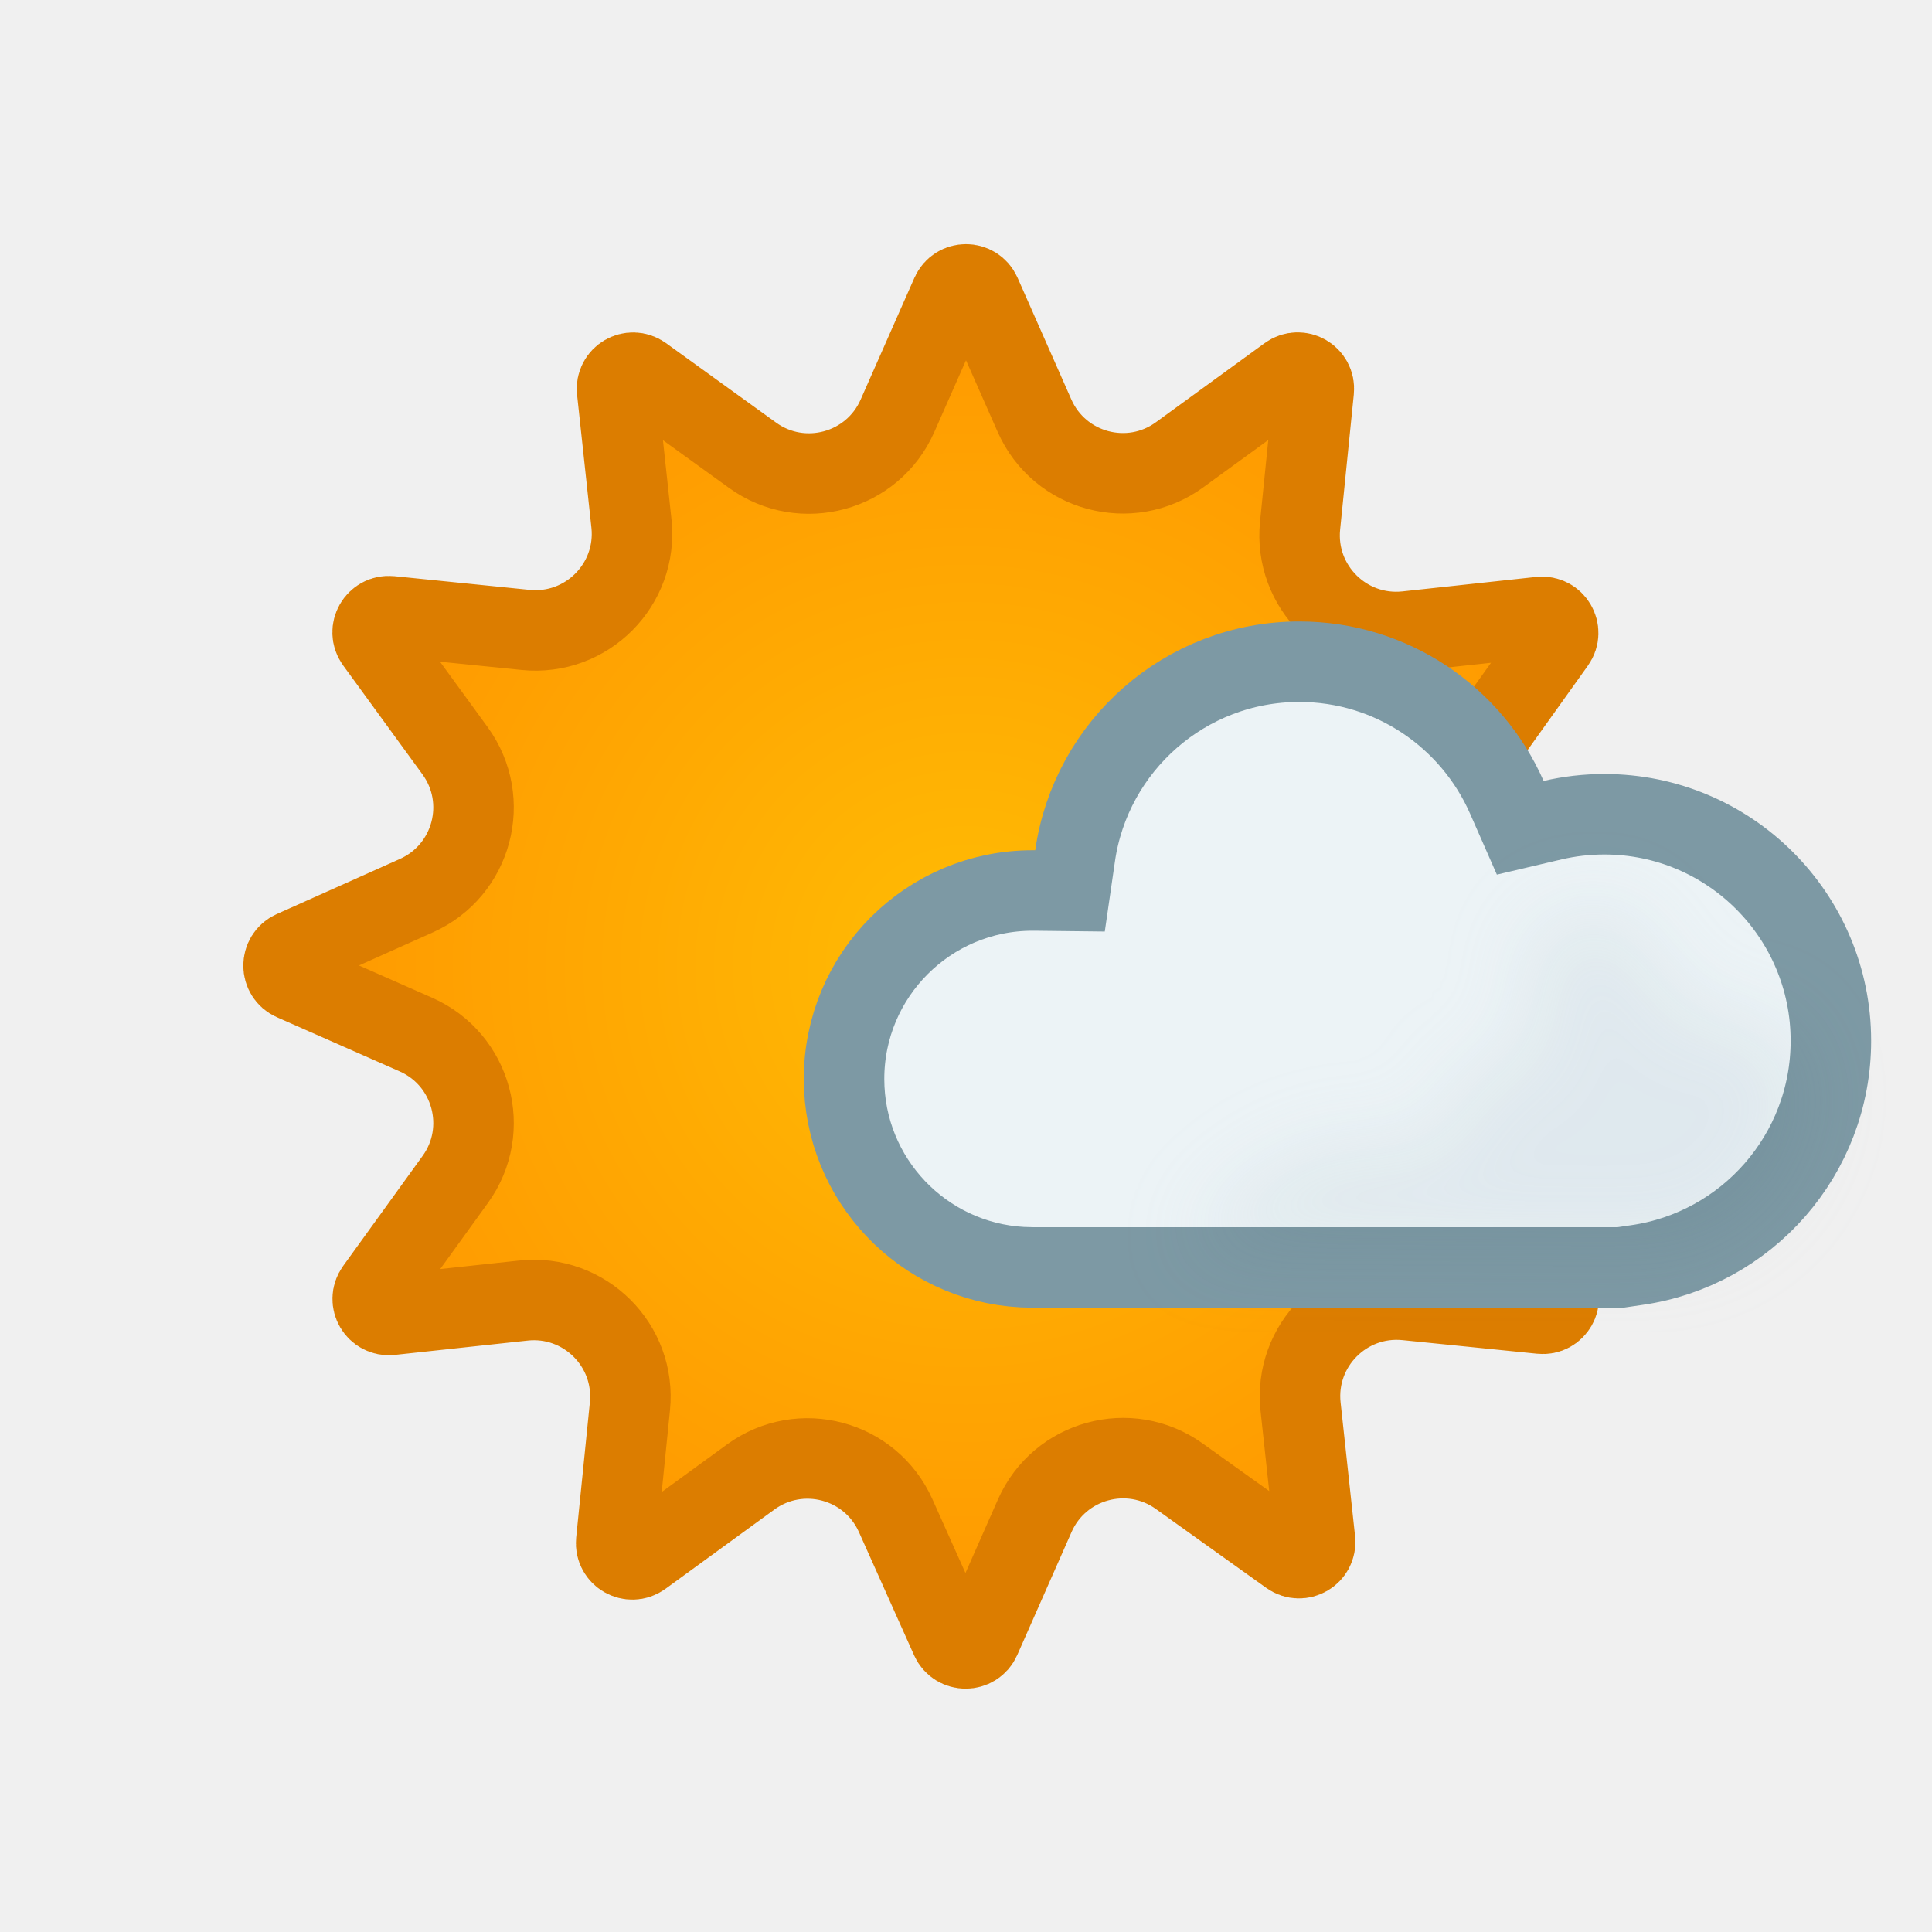
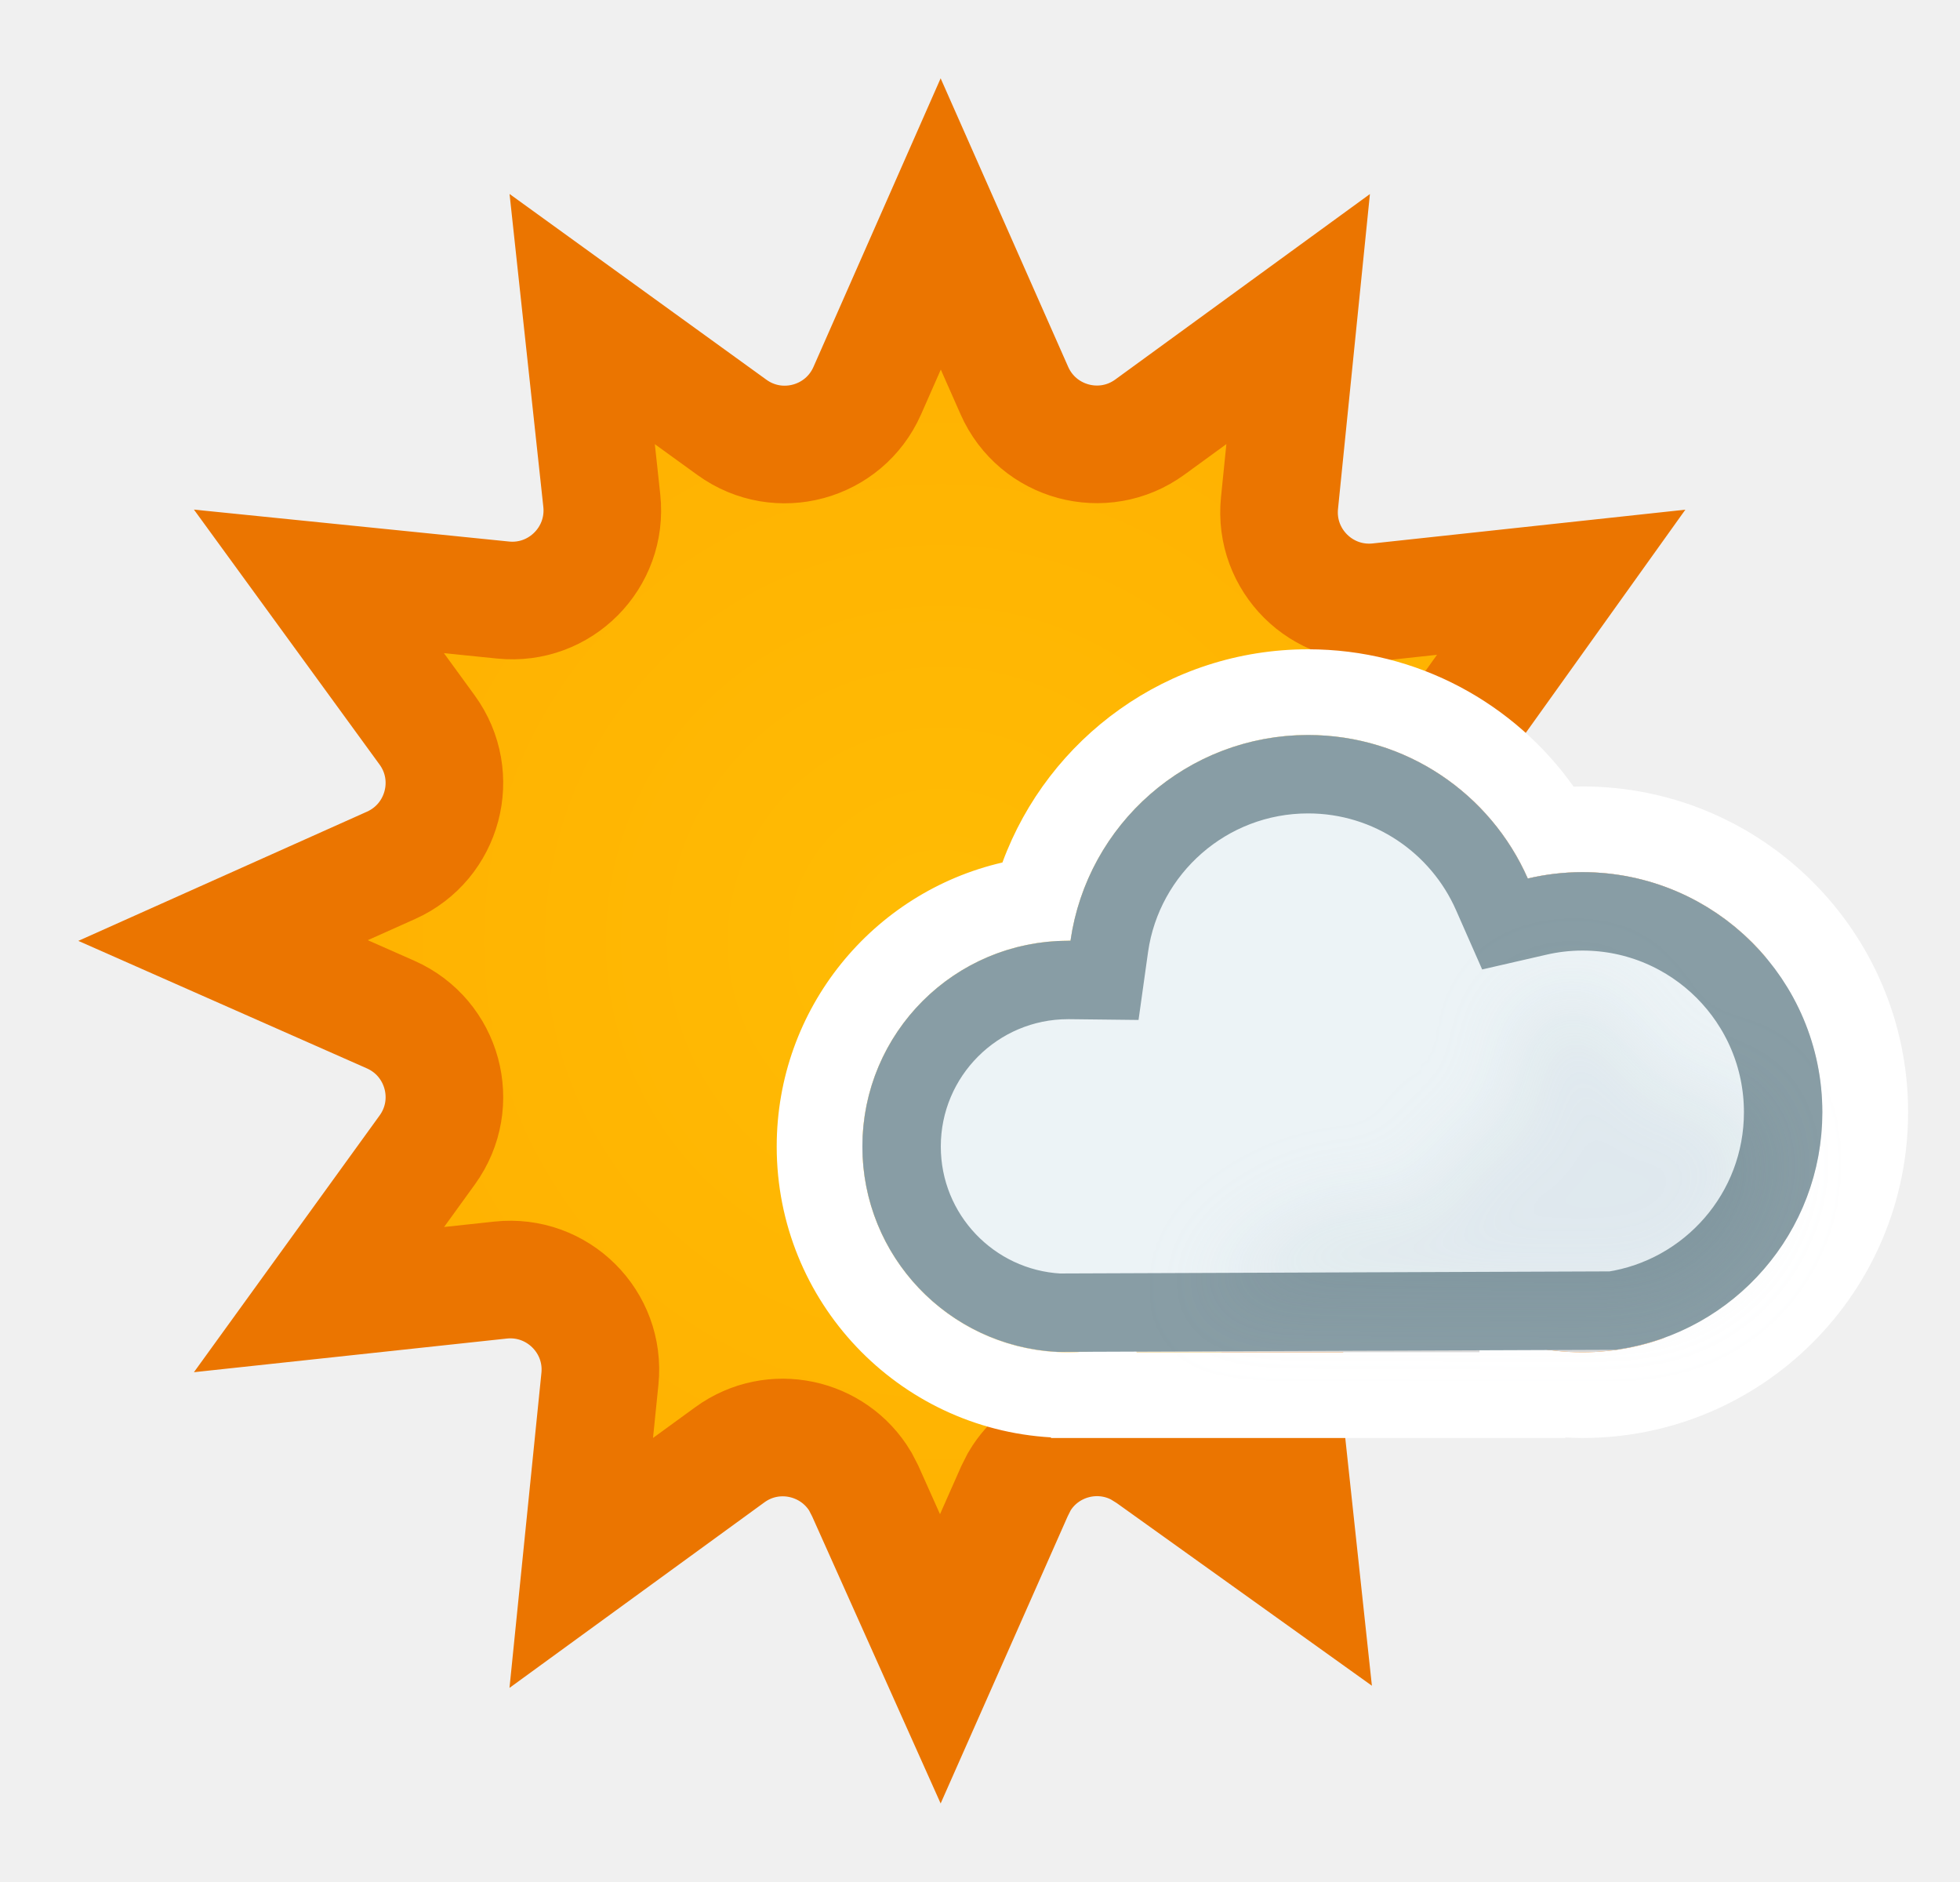
- <svg xmlns="http://www.w3.org/2000/svg" width="24" height="24" viewBox="0 0 24 24" fill="none">
+ <svg xmlns="http://www.w3.org/2000/svg" width="25" height="24" viewBox="0 0 25 24" fill="none">
  <g clip-path="url(#clip0_1607_1010)">
-     <path d="M11.817 3.652C11.888 3.493 12.112 3.493 12.183 3.652L12.851 5.164C13.16 5.864 14.036 6.1 14.654 5.649L16.004 4.667C16.144 4.566 16.338 4.678 16.32 4.85L16.15 6.529C16.074 7.288 16.715 7.925 17.473 7.844L19.135 7.664C19.306 7.646 19.419 7.839 19.318 7.979L18.338 9.351C17.895 9.97 18.133 10.839 18.829 11.146L20.358 11.821C20.517 11.891 20.517 12.117 20.359 12.188L18.83 12.872C18.133 13.184 17.901 14.06 18.352 14.677L19.325 16.003C19.427 16.143 19.316 16.337 19.144 16.319L17.471 16.15C16.712 16.074 16.075 16.715 16.156 17.473L16.336 19.135C16.354 19.306 16.161 19.419 16.02 19.318L14.649 18.338C14.03 17.895 13.161 18.133 12.854 18.829L12.179 20.358C12.109 20.517 11.883 20.517 11.812 20.359L11.126 18.827C10.814 18.131 9.942 17.899 9.325 18.348L7.972 19.333C7.832 19.434 7.638 19.322 7.655 19.15L7.825 17.471C7.902 16.712 7.261 16.075 6.503 16.156L4.852 16.334C4.679 16.352 4.567 16.159 4.668 16.019L5.655 14.652C6.102 14.034 5.865 13.16 5.167 12.852L3.642 12.179C3.483 12.109 3.483 11.883 3.641 11.812L5.173 11.126C5.869 10.814 6.101 9.942 5.652 9.325L4.667 7.972C4.566 7.832 4.678 7.638 4.85 7.655L6.529 7.825C7.288 7.902 7.925 7.261 7.844 6.503L7.666 4.852C7.647 4.679 7.841 4.567 7.981 4.668L9.348 5.655C9.966 6.102 10.84 5.865 11.148 5.167L11.817 3.652Z" fill="url(#paint0_radial_1607_1010)" stroke="#DC7D00" />
+     <path d="M12.938 4.98C13.234 5.651 14.074 5.878 14.667 5.446L16.558 4.069L16.32 6.417C16.247 7.144 16.861 7.754 17.588 7.676L19.913 7.425L18.544 9.339C18.12 9.932 18.348 10.766 19.016 11.06L21.154 12.005L19.014 12.965C18.345 13.264 18.124 14.104 18.557 14.694L19.922 16.557L17.583 16.32C16.856 16.247 16.246 16.861 16.324 17.588L16.574 19.913L14.661 18.544L14.547 18.473C14.004 18.172 13.315 18.36 13.001 18.895L12.94 19.016L11.994 21.154L11.035 19.012L10.973 18.892C10.632 18.32 9.862 18.149 9.309 18.552L7.414 19.931L7.652 17.583C7.726 16.856 7.111 16.246 6.385 16.324L4.069 16.573L5.45 14.664C5.879 14.071 5.652 13.234 4.982 12.938L2.845 11.994L4.988 11.035C5.655 10.736 5.878 9.899 5.448 9.309L4.068 7.414L6.417 7.652C7.144 7.726 7.754 7.111 7.676 6.385L7.426 4.069L9.336 5.45C9.929 5.879 10.766 5.652 11.062 4.982L11.999 2.856L12.938 4.98Z" fill="url(#paint0_radial_1607_1010)" stroke="#EB7500" stroke-width="1.5" />
  </g>
-   <path d="M16.141 8.22C17.291 8.22 18.281 8.911 18.718 9.903L18.885 10.283L19.289 10.188C19.496 10.14 19.71 10.115 19.93 10.115C21.484 10.115 22.744 11.375 22.744 12.929C22.744 14.347 21.696 15.52 20.332 15.715L20.128 15.745H12.839L12.697 15.741C11.464 15.674 10.485 14.653 10.485 13.403C10.485 12.11 11.533 11.062 12.826 11.062C12.845 11.062 12.846 11.062 12.854 11.062L13.292 11.067L13.355 10.632C13.55 9.269 14.723 8.22 16.141 8.22Z" fill="#ECF3F6" stroke="#7D99A4" stroke-miterlimit="2.13" />
+   <path fill-rule="evenodd" clip-rule="evenodd" d="M16.685 9.373C17.937 9.373 19.013 10.125 19.487 11.203C19.711 11.15 19.944 11.122 20.183 11.122C21.874 11.122 23.245 12.493 23.245 14.183C23.245 15.874 21.874 17.245 20.183 17.245C19.714 17.245 19.269 17.139 18.872 16.95V17.245H14.498V17.092C14.225 17.189 13.931 17.245 13.624 17.245C12.175 17.245 11 16.07 11 14.621C11 13.172 12.175 11.997 13.624 11.997C13.634 11.997 13.644 11.997 13.655 11.997C13.867 10.513 15.143 9.373 16.685 9.373ZM17.38 15.414C17.157 15.466 16.924 15.495 16.685 15.495C16.49 15.495 16.299 15.476 16.114 15.441C16.108 15.459 16.101 15.477 16.095 15.495H17.417C17.404 15.469 17.392 15.441 17.38 15.414Z" fill="#D9D9D9" />
+   <path d="M16.685 8.28C18.085 8.28 19.32 8.973 20.072 10.032C20.109 10.031 20.146 10.029 20.183 10.029C22.478 10.029 24.338 11.889 24.338 14.183C24.338 16.478 22.478 18.338 20.183 18.338C20.11 18.338 20.037 18.335 19.965 18.331V18.338H13.405V18.33C11.454 18.217 9.907 16.6 9.907 14.621C9.907 12.856 11.137 11.379 12.786 10.999C13.37 9.412 14.895 8.28 16.685 8.28ZM16.685 9.373C15.143 9.373 13.867 10.513 13.655 11.997C13.644 11.997 13.634 11.997 13.624 11.997C12.175 11.997 11 13.172 11 14.621C11 16.07 12.175 17.245 13.624 17.245C13.931 17.245 14.225 17.189 14.498 17.092V17.245H18.872V16.95C19.269 17.139 19.714 17.245 20.183 17.245C21.874 17.245 23.245 15.874 23.245 14.183C23.245 12.493 21.874 11.122 20.183 11.122C19.944 11.122 19.711 11.15 19.487 11.203C19.013 10.125 17.937 9.373 16.685 9.373ZM17.417 15.495H16.685C16.924 15.495 17.157 15.466 17.38 15.414C17.392 15.441 17.404 15.469 17.417 15.495ZM16.114 15.441C16.299 15.476 16.49 15.495 16.685 15.495H16.095C16.101 15.477 16.108 15.459 16.114 15.441Z" fill="white" />
+   <path d="M16.685 9.873C17.731 9.873 18.632 10.502 19.029 11.404L19.196 11.783L19.601 11.69C19.788 11.646 19.984 11.622 20.184 11.622C21.598 11.622 22.744 12.769 22.744 14.184C22.744 15.465 21.803 16.525 20.574 16.713L13.504 16.74C12.387 16.678 11.5 15.754 11.5 14.621C11.5 13.448 12.451 12.497 13.624 12.497C13.642 12.497 13.642 12.497 13.648 12.497L14.088 12.502L14.149 12.067C14.327 10.827 15.395 9.873 16.685 9.873Z" fill="#ECF3F6" stroke="#889DA5" stroke-miterlimit="2.13" />
  <g opacity="0.2" filter="url(#filter0_f_1607_1010)" style="mix-blend-mode:multiply">
-     <path d="M21.911 12.664C21.677 12.558 21.27 12.664 21.27 12.664C20.704 12.664 20.456 11.058 19.73 11.291C19.356 11.411 18.97 11.573 18.96 12.034C18.953 12.347 19.114 12.653 18.96 12.969C18.755 13.39 18.292 13.215 17.963 13.355C18.536 15.332 16.679 12.906 14.751 15.507L20.528 15.534C20.849 15.636 22.453 15.153 22.453 13.355C22.301 13.086 22.201 12.795 21.911 12.664Z" fill="#BBCBD3" />
+     <path d="M22.013 13.938C21.797 13.84 21.421 13.938 21.421 13.938C20.898 13.938 20.669 12.455 19.999 12.67C19.654 12.781 19.297 12.931 19.288 13.356C19.282 13.645 19.43 13.928 19.288 14.22C19.099 14.608 18.672 14.447 18.367 14.576C18.896 16.401 17.182 14.162 15.401 16.564L20.736 16.588C21.033 16.683 22.514 16.236 22.514 14.576C22.374 14.328 22.281 14.059 22.013 13.938Z" fill="#BBCBD3" />
  </g>
  <defs>
-     <filter id="filter0_f_1607_1010" x="13.751" y="10.268" width="9.702" height="6.279" filterUnits="userSpaceOnUse" color-interpolation-filters="sRGB">
+     <filter id="filter0_f_1607_1010" x="14.401" y="11.649" width="9.113" height="5.951" filterUnits="userSpaceOnUse" color-interpolation-filters="sRGB">
      <feFlood flood-opacity="0" result="BackgroundImageFix" />
      <feBlend mode="normal" in="SourceGraphic" in2="BackgroundImageFix" result="shape" />
      <feGaussianBlur stdDeviation="0.5" result="effect1_foregroundBlur_1607_1010" />
    </filter>
-     <radialGradient id="paint0_radial_1607_1010" cx="0" cy="0" r="1" gradientUnits="userSpaceOnUse" gradientTransform="translate(12 12.0001) rotate(50.0001) scale(10.0009)">
+     <radialGradient id="paint0_radial_1607_1010" cx="0" cy="0" r="1" gradientUnits="userSpaceOnUse" gradientTransform="translate(11.9999 12.0002) rotate(50.0001) scale(11.0009)">
      <stop stop-color="#FFBC04" />
-       <stop offset="0.99" stop-color="#FF9100" />
+       <stop offset="0.99" stop-color="#FFAE00" />
    </radialGradient>
    <clipPath id="clip0_1607_1010">
      <rect width="24" height="24" fill="white" />
    </clipPath>
  </defs>
</svg>
